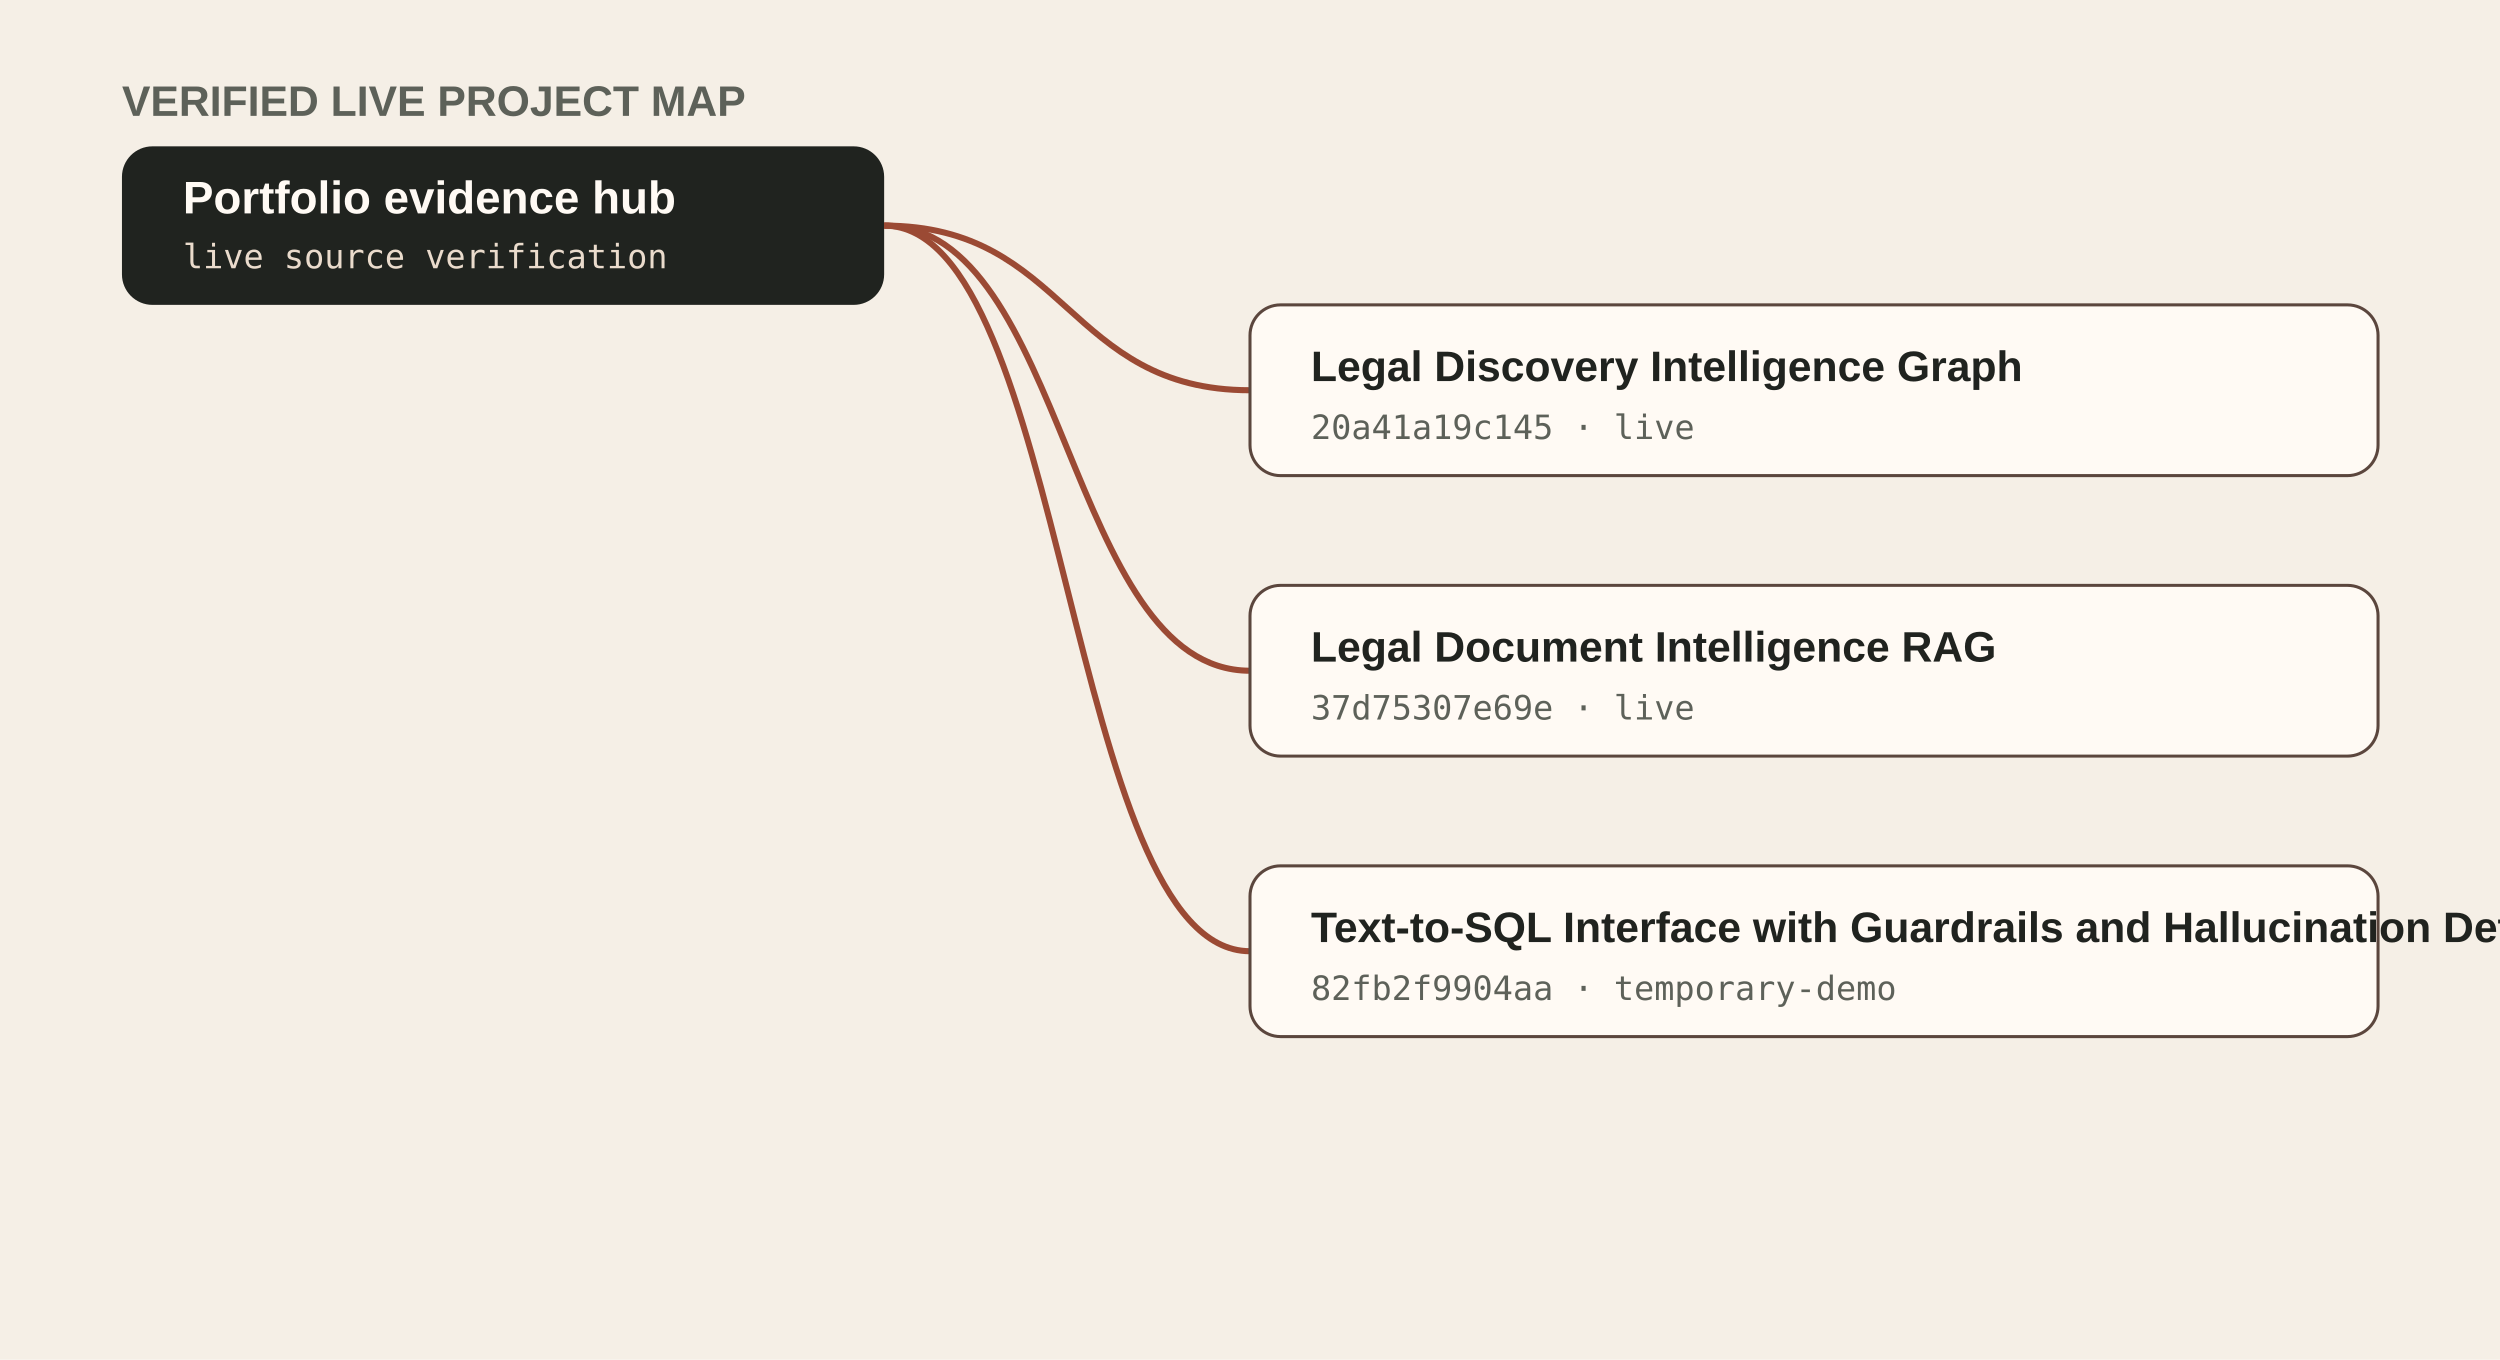
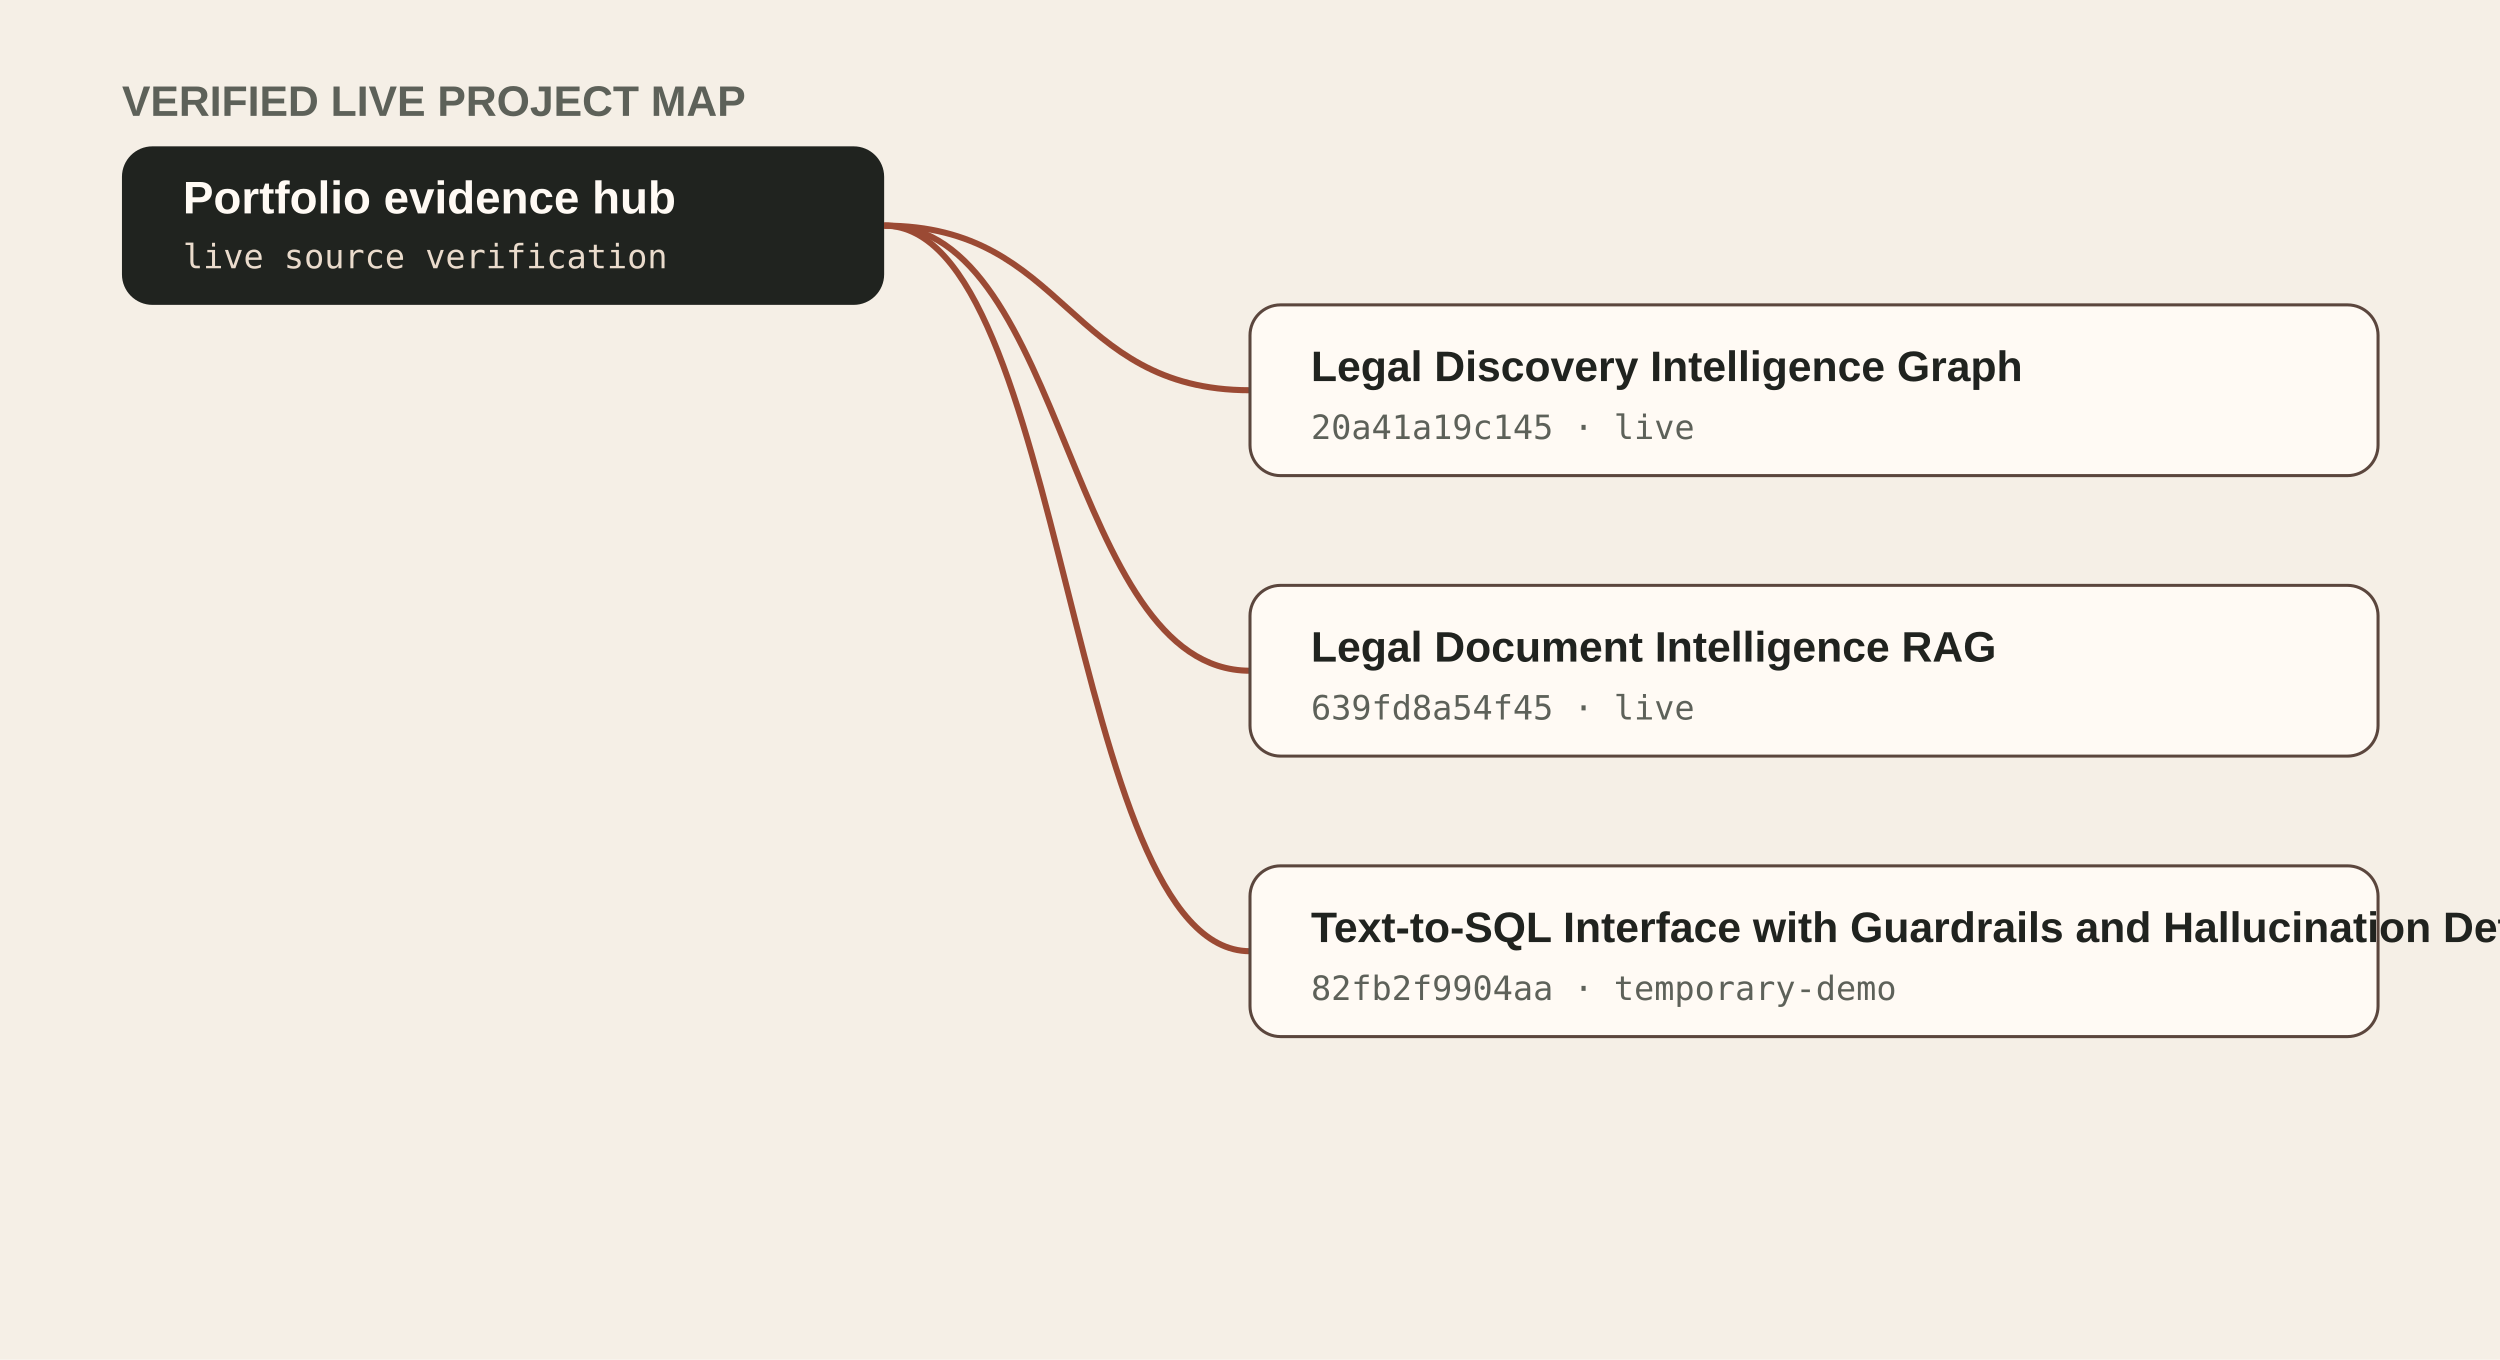
<svg xmlns="http://www.w3.org/2000/svg" width="820" height="446" viewBox="0 0 820 446" role="img" aria-labelledby="title desc">
  <rect width="820" height="446" fill="#f5efe6" />
  <text x="40" y="38" font-family="Arial, sans-serif" font-size="14" font-weight="700" fill="#5d6159">VERIFIED LIVE PROJECT MAP</text>
  <rect x="40" y="48" width="250" height="52" rx="10" fill="#20231f" />
  <text x="60" y="70" font-family="Arial, sans-serif" font-size="15" font-weight="700" fill="#fffaf4">Portfolio evidence hub</text>
  <text x="60" y="88" font-family="monospace" font-size="11" fill="#eadbcc">live source verification</text>
  <path d="M290 74 C 350 74, 350 128, 410 128" stroke="#9b4a34" stroke-width="2" fill="none" />
  <rect x="410" y="100" width="370" height="56" rx="10" fill="#fffaf4" stroke="#5b463d" />
  <text x="430" y="125" font-family="Arial, sans-serif" font-size="14" font-weight="700" fill="#20231f">Legal Discovery Intelligence Graph</text>
  <text x="430" y="144" font-family="monospace" font-size="11" fill="#5d6159">20a41a19c145 · live</text>
  <path d="M290 74 C 350 74, 350 220, 410 220" stroke="#9b4a34" stroke-width="2" fill="none" />
  <rect x="410" y="192" width="370" height="56" rx="10" fill="#fffaf4" stroke="#5b463d" />
  <text x="430" y="217" font-family="Arial, sans-serif" font-size="14" font-weight="700" fill="#20231f">Legal Document Intelligence RAG</text>
-   <text x="430" y="236" font-family="monospace" font-size="11" fill="#5d6159">37d75307e69e · live</text>
+   <text x="430" y="236" font-family="monospace" font-size="11" fill="#5d6159">639fd8a54f45 · live</text>
  <path d="M290 74 C 350 74, 350 312, 410 312" stroke="#9b4a34" stroke-width="2" fill="none" />
  <rect x="410" y="284" width="370" height="56" rx="10" fill="#fffaf4" stroke="#5b463d" />
  <text x="430" y="309" font-family="Arial, sans-serif" font-size="14" font-weight="700" fill="#20231f">Text-to-SQL Interface with Guardrails and Hallucination Detection</text>
  <text x="430" y="328" font-family="monospace" font-size="11" fill="#5d6159">82fb2f9904aa · temporary-demo</text>
</svg>
